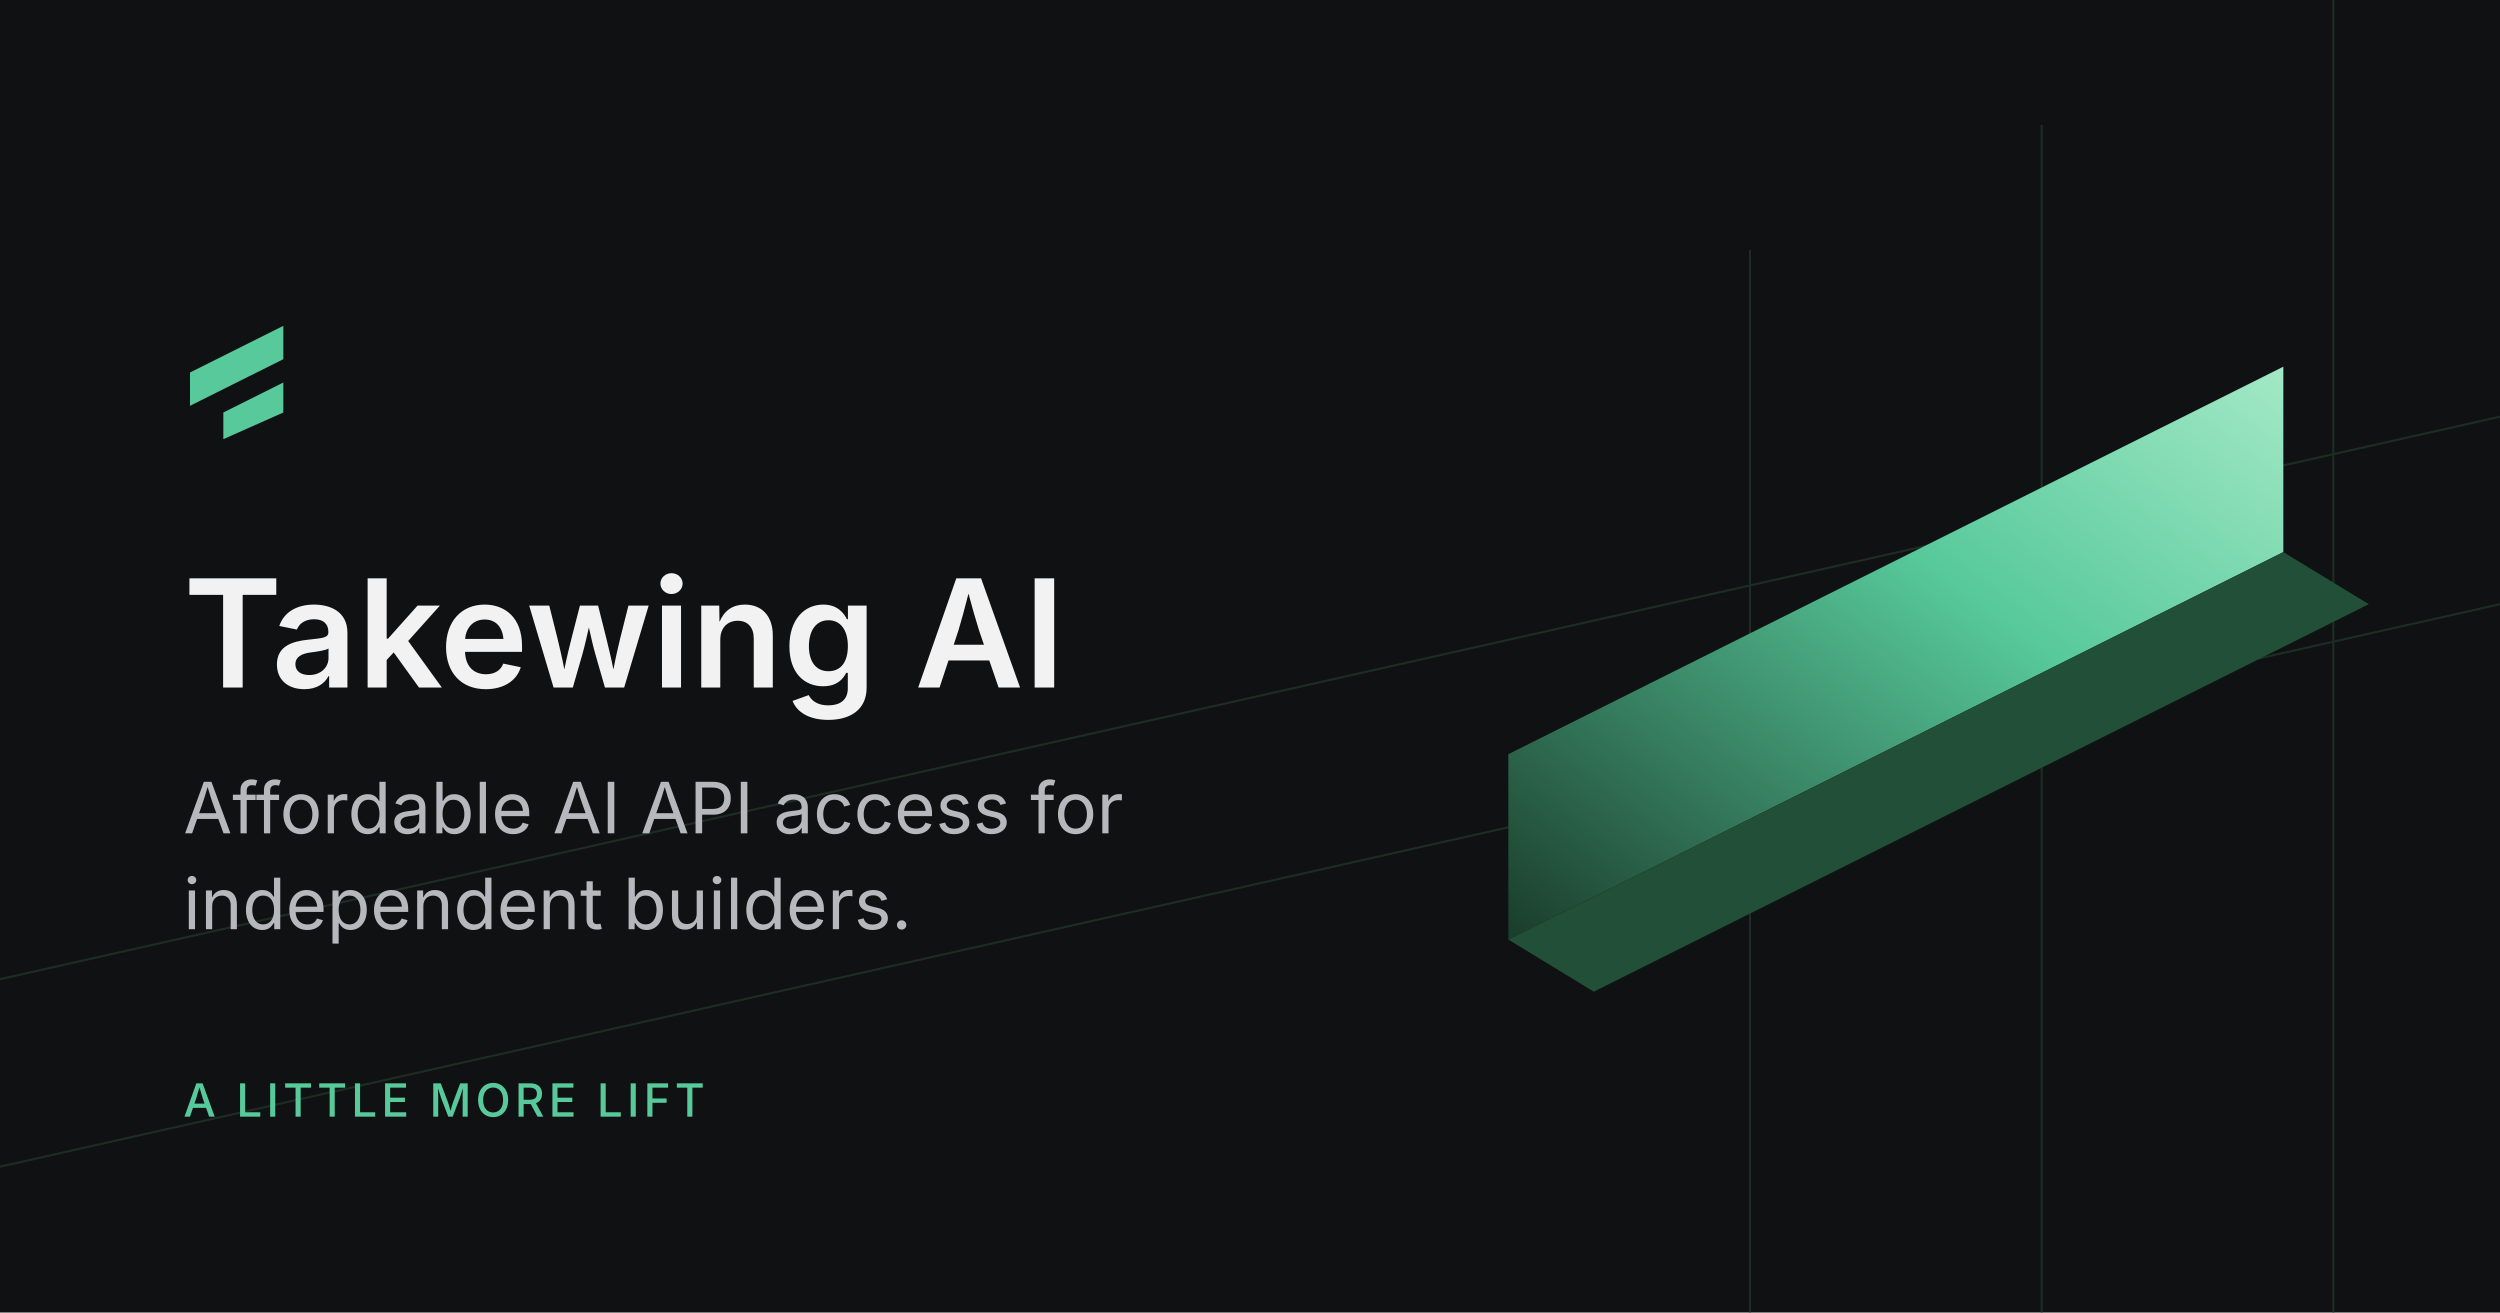
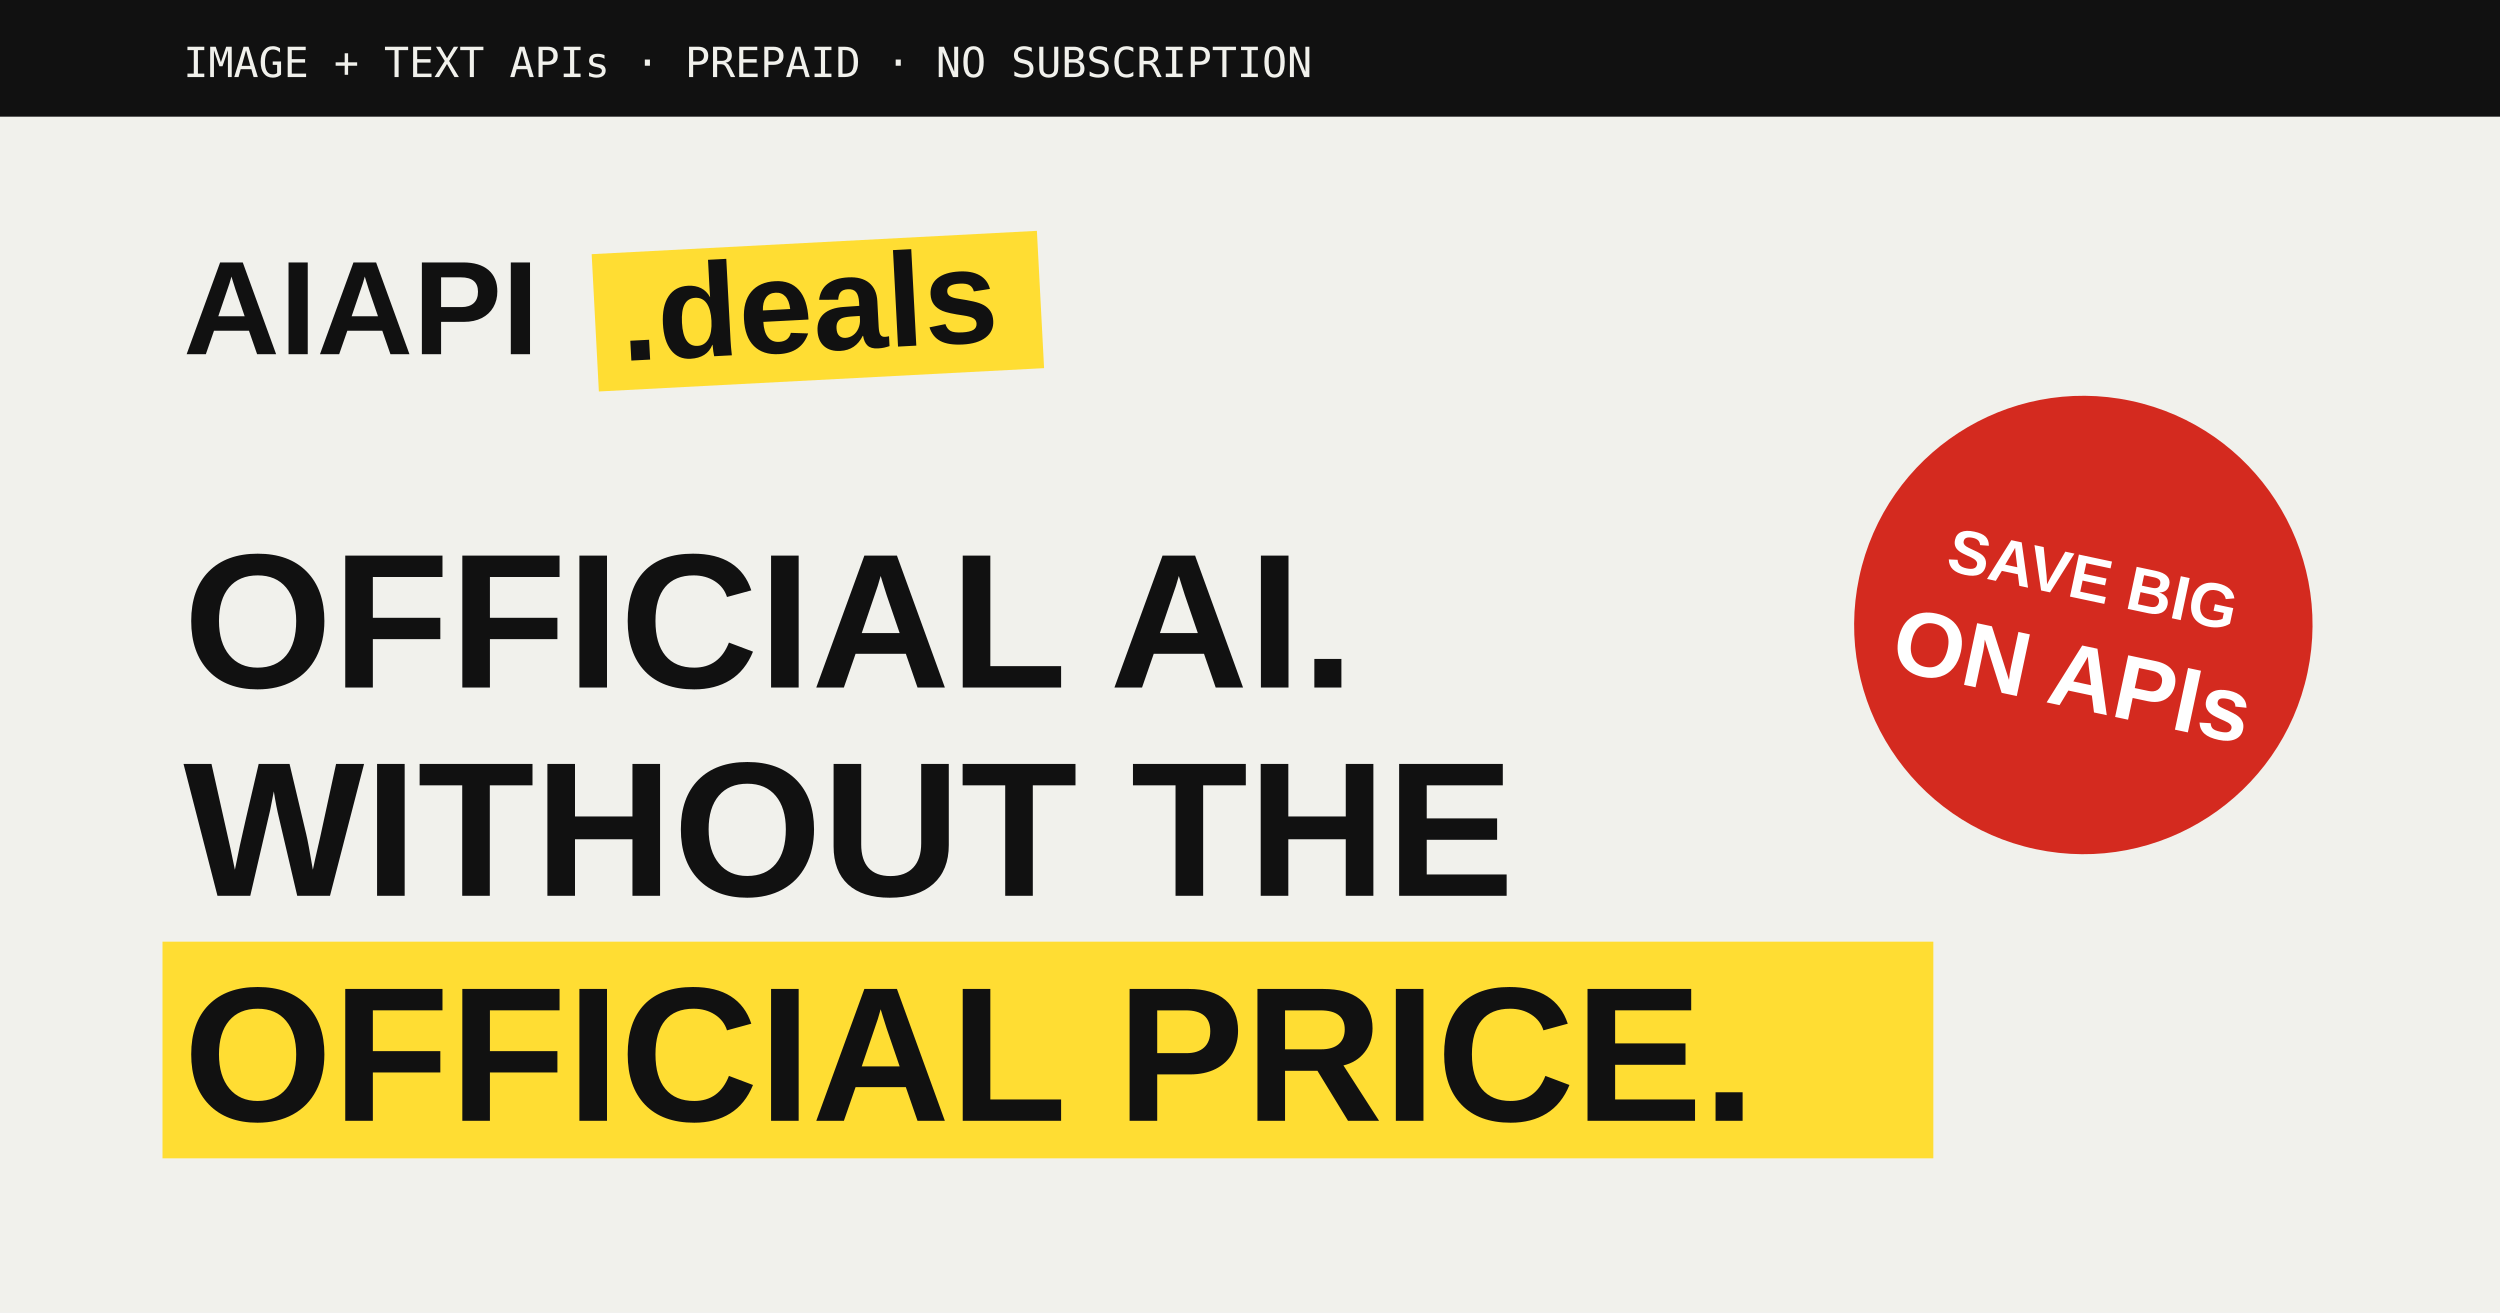
- <svg xmlns="http://www.w3.org/2000/svg" width="1200" height="630" viewBox="0 0 1200 630" role="img" aria-label="Takewing AI — affordable AI API access">
-   <defs>
-     <linearGradient id="lift" x1="0" y1="1" x2="1" y2="0">
-       <stop stop-color="#1A3C2B" />
-       <stop offset=".6" stop-color="#57C99B" />
-       <stop offset="1" stop-color="#A3E9C6" />
-     </linearGradient>
-   </defs>
-   <rect width="1200" height="630" fill="#101112" />
-   <g stroke="#23392B" stroke-width="1" fill="none" opacity=".7">
-     <path d="M0 470 1200 200M0 560 1200 290" />
-     <path d="M840 630V120M980 630V60M1120 630V0" />
+ <svg xmlns="http://www.w3.org/2000/svg" width="1200" height="630" viewBox="0 0 1200 630" role="img" aria-label="AIAPI.deals — official AI models without the official price">
+   <rect width="1200" height="630" fill="#F1F1EC" />
+   <rect y="0" width="1200" height="56" fill="#111111" />
+   <text x="88" y="37" fill="#F1F1EC" font-family="IBM Plex Mono, Menlo, monospace" font-size="20">IMAGE + TEXT APIs · PREPAID · NO SUBSCRIPTION</text>
+   <text x="88" y="170" fill="#111111" font-family="Archivo, Arial Black, Arial, sans-serif" font-size="64" font-weight="900">AIAPI</text>
+   <g transform="translate(284 122) rotate(-3)">
+     <rect width="214" height="66" fill="#FFDD33" />
+     <text x="12" y="52" fill="#111111" font-family="Archivo, Arial Black, Arial, sans-serif" font-size="64" font-weight="900">.deals</text>
  </g>
-   <g transform="translate(724 176)">
-     <path d="M0 186 372 0v89L0 275Z" fill="url(#lift)" />
-     <path d="m0 275 41 25L413 114l-41-25Z" fill="#214F37" />
+   <text x="88" y="330" fill="#111111" font-family="Archivo, Arial Black, Arial, sans-serif" font-size="92" font-weight="900">OFFICIAL AI.</text>
+   <text x="88" y="430" fill="#111111" font-family="Archivo, Arial Black, Arial, sans-serif" font-size="92" font-weight="900">WITHOUT THE</text>
+   <g transform="translate(78 452)">
+     <rect width="850" height="104" fill="#FFDD33" />
+     <text x="10" y="86" fill="#111111" font-family="Archivo, Arial Black, Arial, sans-serif" font-size="92" font-weight="900">OFFICIAL PRICE.</text>
  </g>
-   <g transform="translate(88 150)">
-     <path d="M2 18 30 4v10L2 28Zm10 12 18-9v9l-18 8Z" fill="#57C99B" transform="scale(1.6)" />
+   <g transform="translate(1000 300) rotate(12)">
+     <circle r="110" fill="#D42A1F" />
+     <text y="-12" text-anchor="middle" fill="#FFFFFF" font-family="Archivo, Arial Black, Arial, sans-serif" font-size="30" font-weight="800">SAVE BIG</text>
+     <text y="40" text-anchor="middle" fill="#FFFFFF" font-family="Archivo, Arial Black, Arial, sans-serif" font-size="44" font-weight="900">ON APIs</text>
  </g>
-   <text x="88" y="330" fill="#F2F2F3" font-family="Geist, Inter, Helvetica, Arial, sans-serif" font-size="72" font-weight="600">Takewing AI</text>
-   <text x="88" y="400" fill="#B6B8BD" font-family="Geist, Inter, Helvetica, Arial, sans-serif" font-size="34" font-weight="400">Affordable AI API access for</text>
-   <text x="88" y="446" fill="#B6B8BD" font-family="Geist, Inter, Helvetica, Arial, sans-serif" font-size="34" font-weight="400">independent builders.</text>
-   <text x="88" y="536" fill="#57C99B" font-family="Geist, Inter, Helvetica, Arial, sans-serif" font-size="22" font-weight="500" letter-spacing="2">A LITTLE MORE LIFT</text>
</svg>
